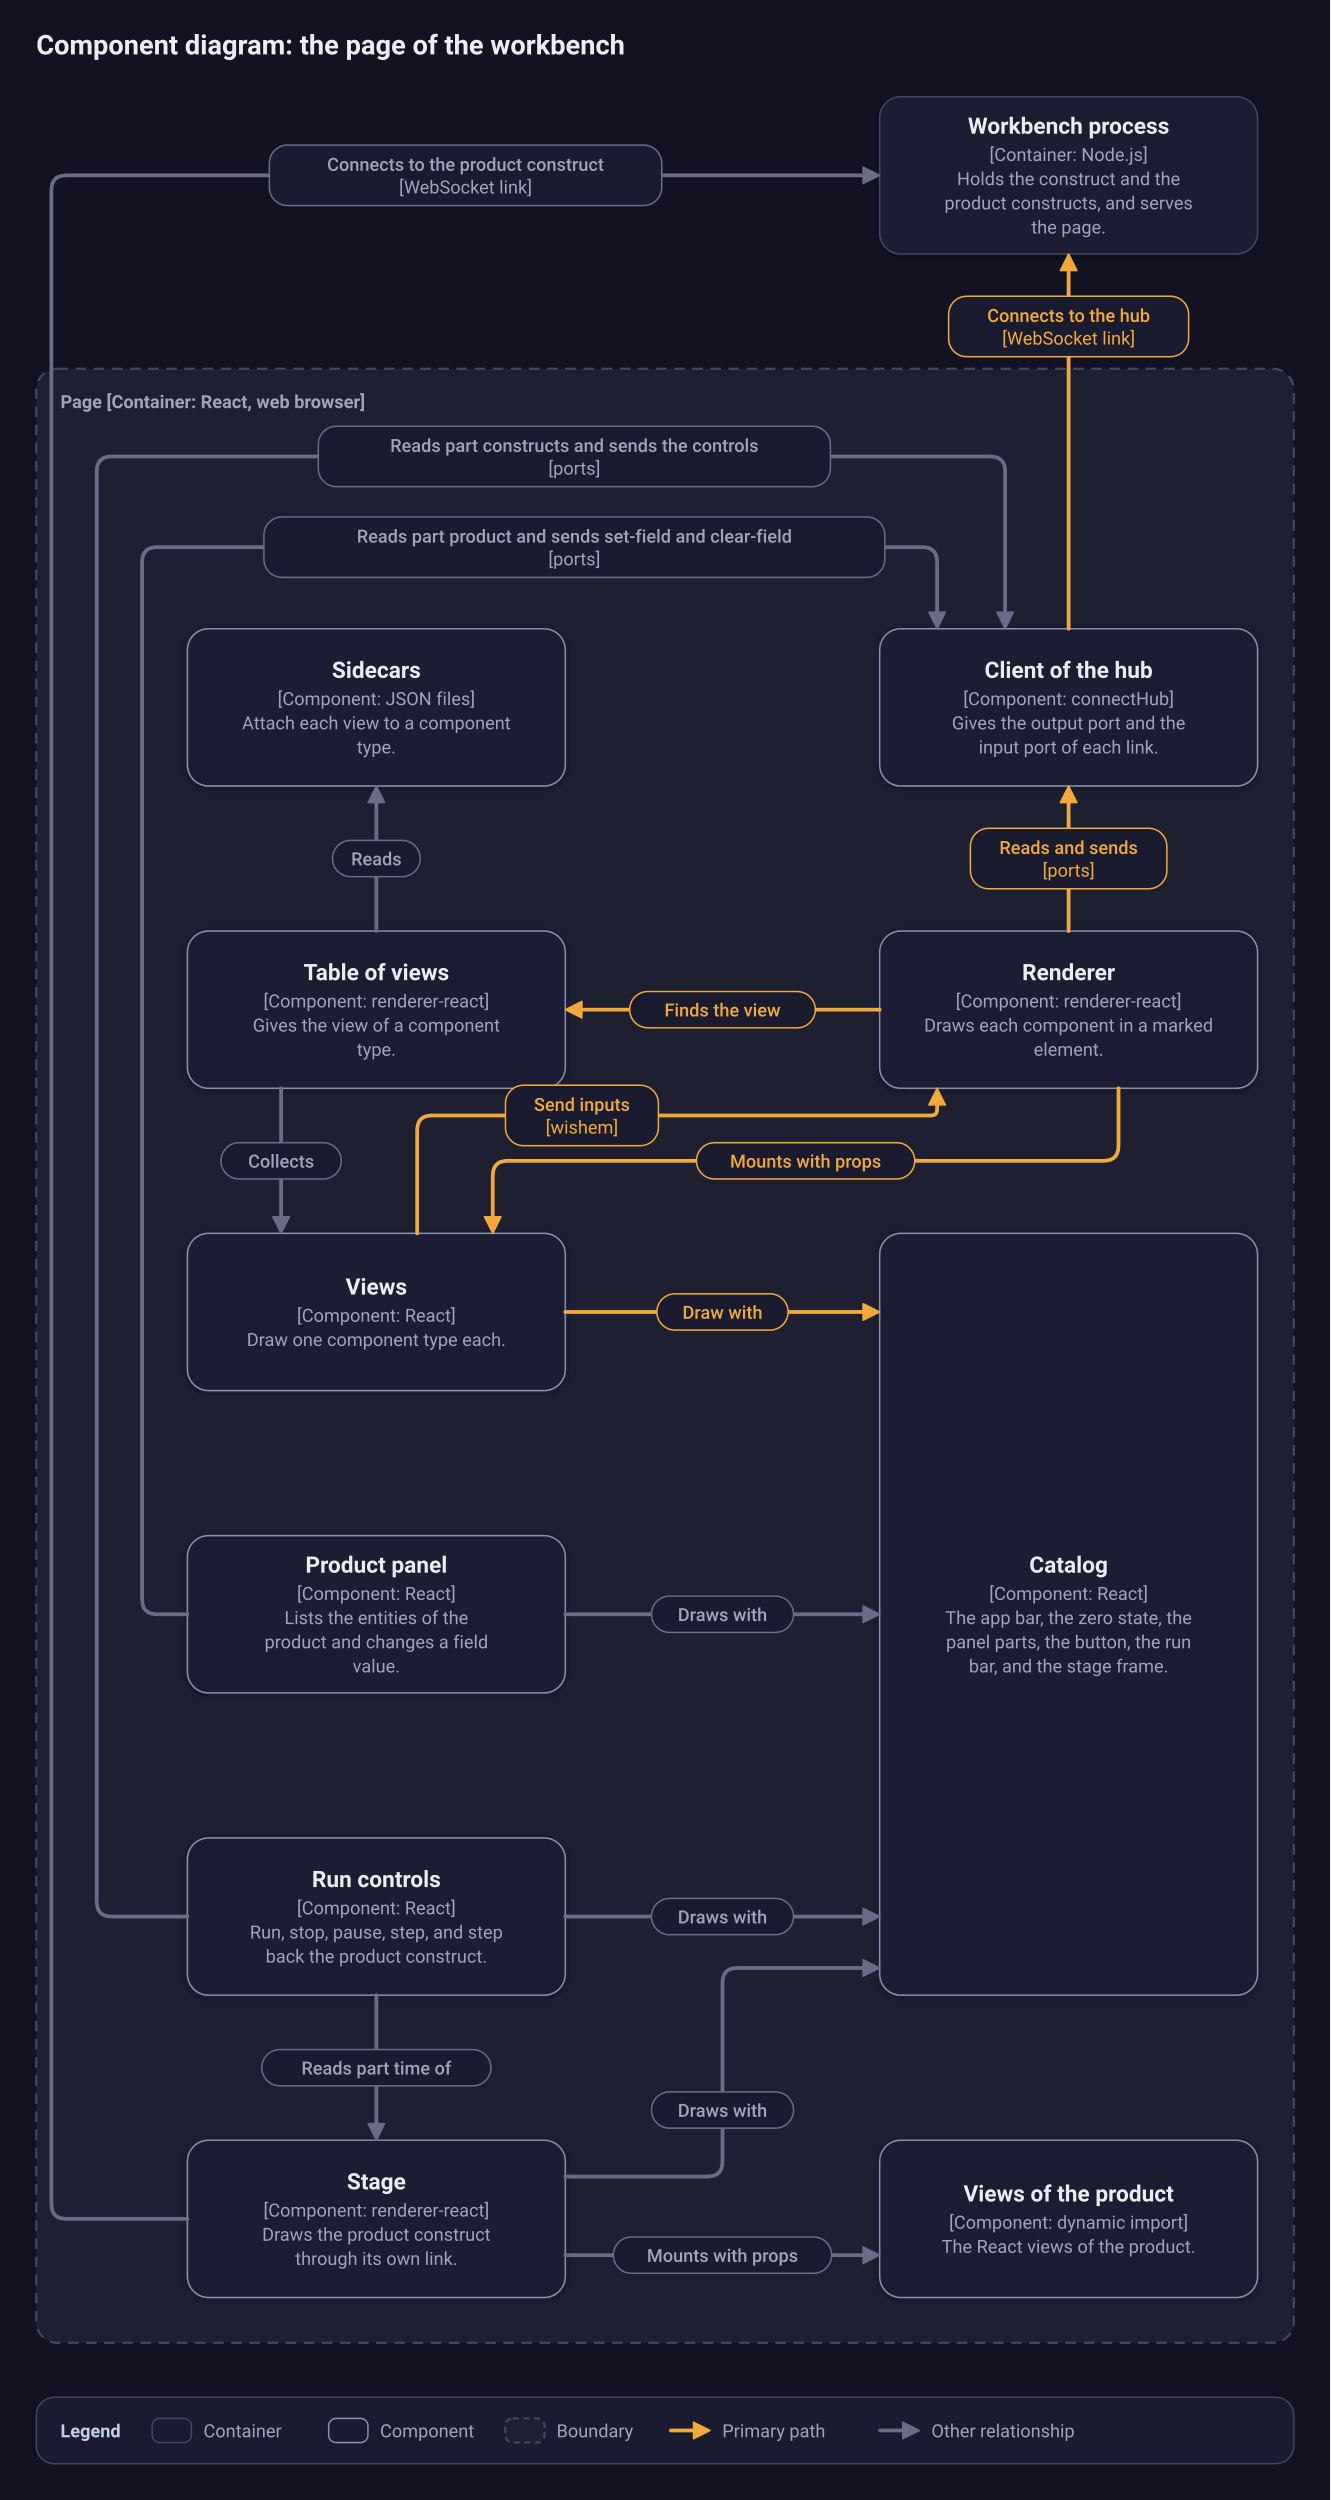
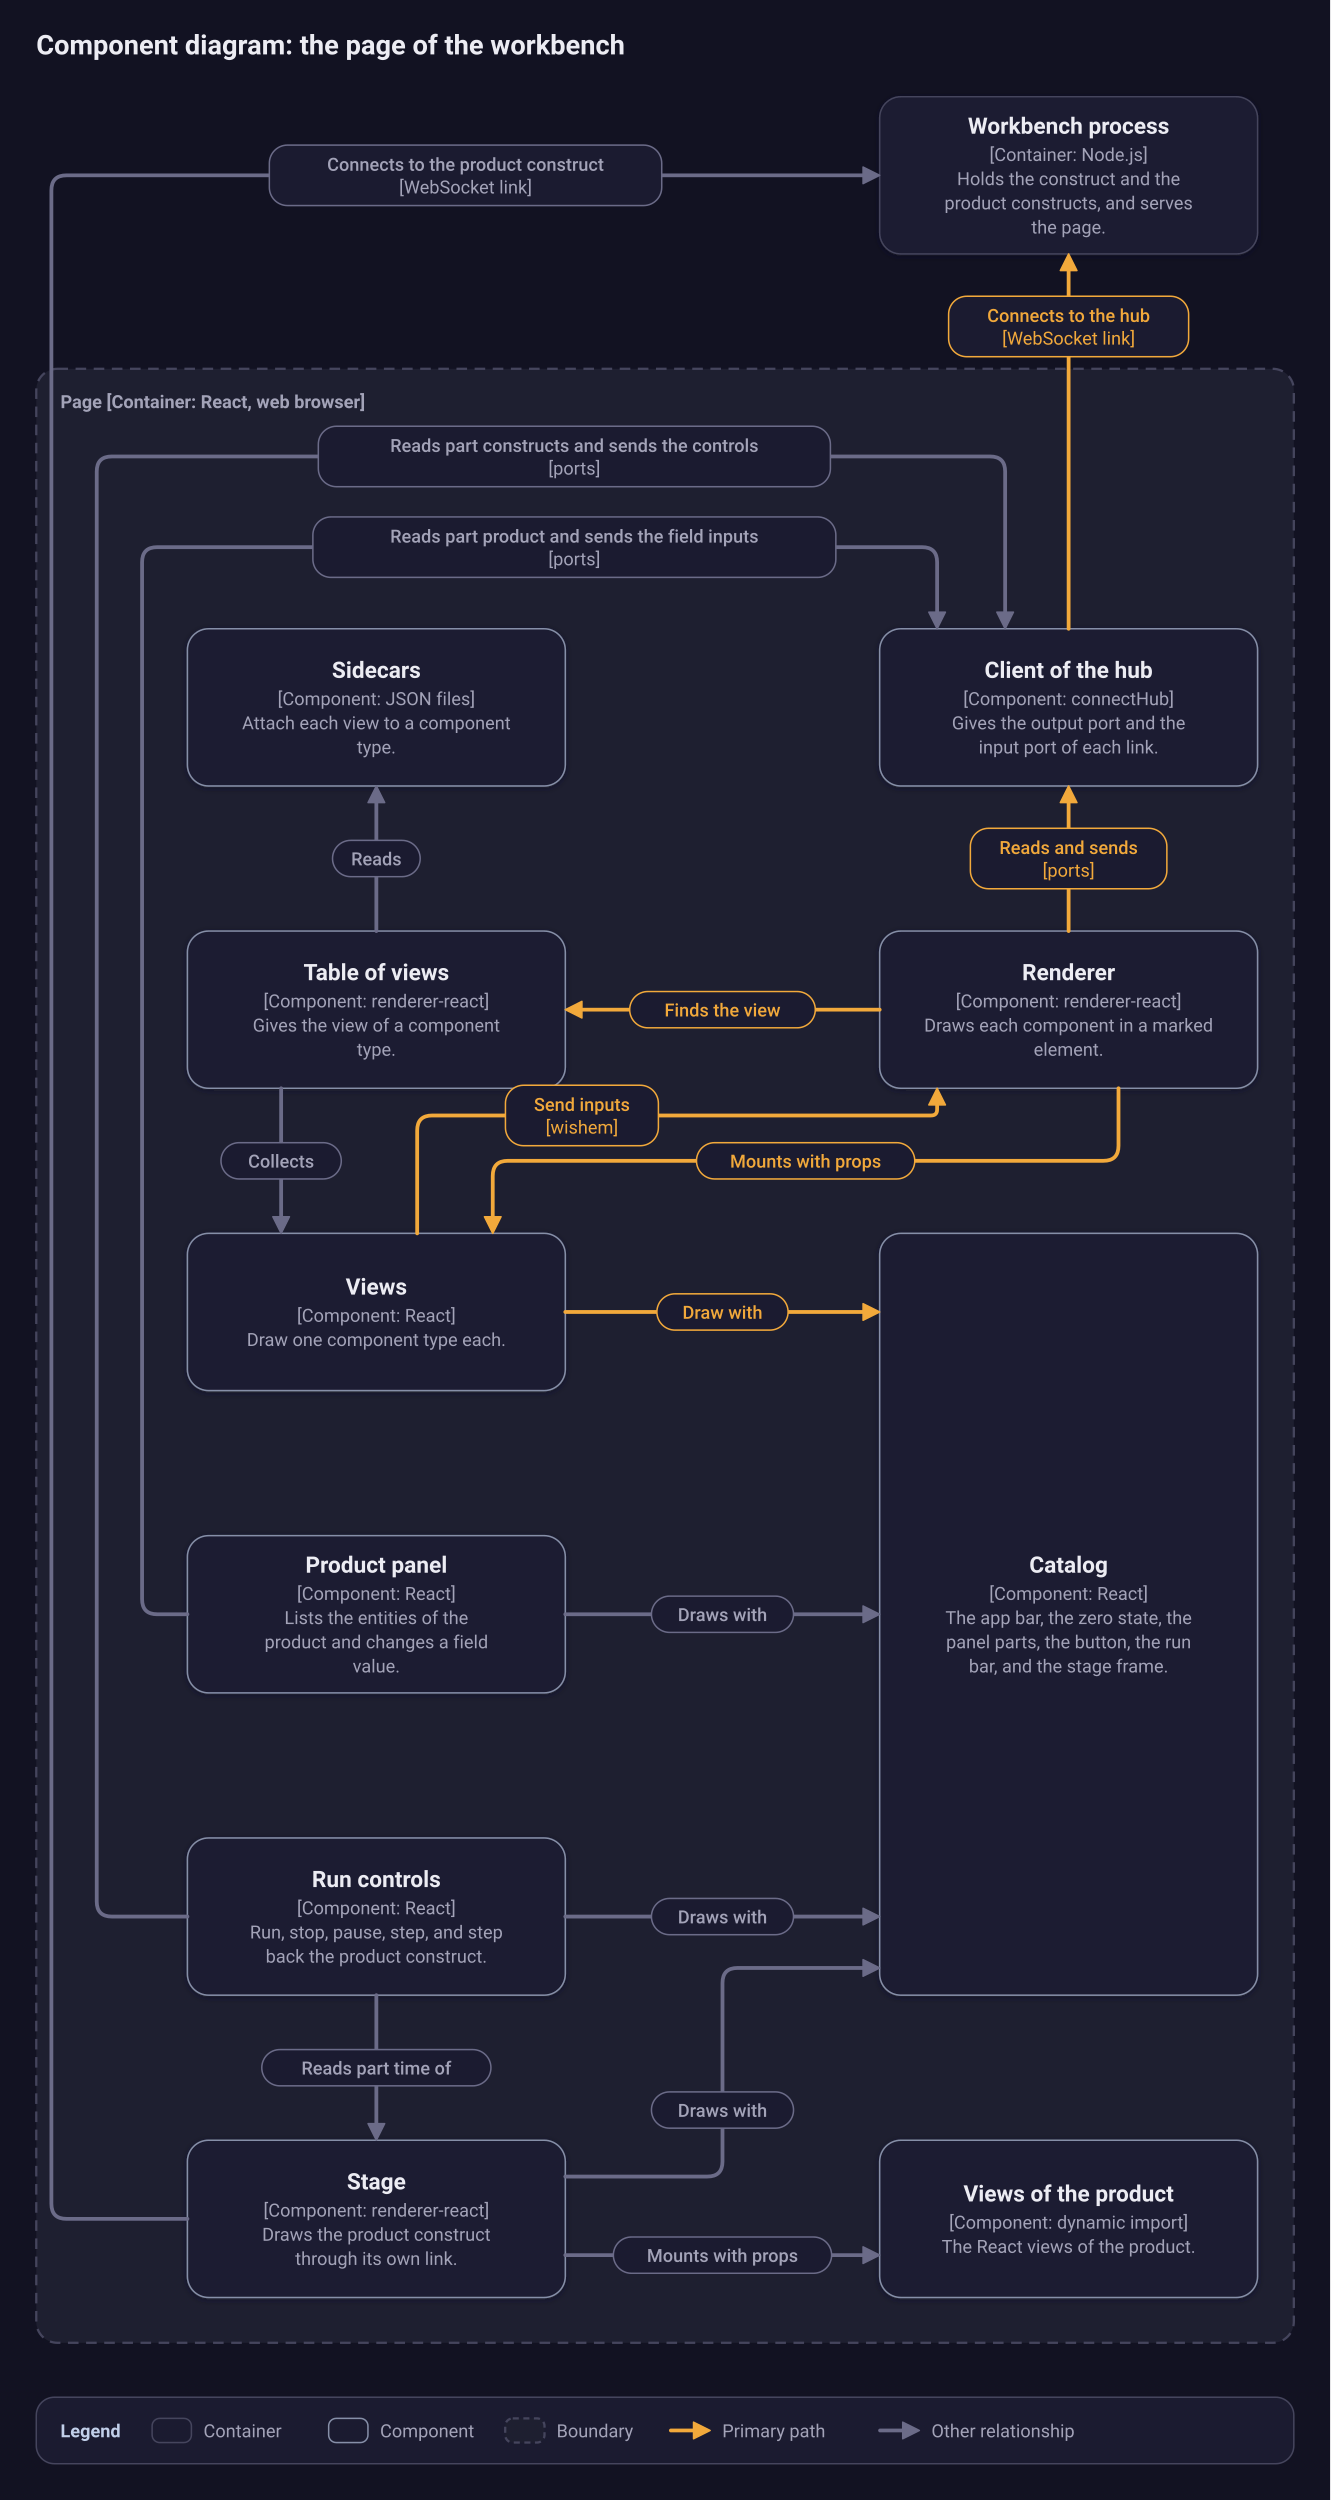
<svg xmlns="http://www.w3.org/2000/svg" viewBox="0 0 880 1654" width="880" height="1654" role="img" aria-labelledby="title desc">
  <defs>
    <filter id="shadow" x="-10%" y="-10%" width="120%" height="130%">
      <feDropShadow dx="0" dy="1" stdDeviation="2" flood-color="#17172a" flood-opacity="0.5" />
    </filter>
  </defs>
  <rect width="880" height="1654" fill="#121222" />
  <text x="24" y="36" font-family="system-ui, -apple-system, 'Segoe UI', Roboto, 'Helvetica Neue', Arial, sans-serif" font-weight="600" font-size="18" fill="#ececf3" text-anchor="start">Component diagram: the page of the workbench</text>
  <rect x="24" y="244" width="832" height="1306" rx="14" fill="#1e1f30" stroke="#45455d" stroke-width="1.5" stroke-dasharray="7 5" />
  <text x="40" y="270" font-family="system-ui, -apple-system, 'Segoe UI', Roboto, 'Helvetica Neue', Arial, sans-serif" font-weight="600" font-size="12" fill="#a3a3b8" text-anchor="start">Page [Container: React, web browser]</text>
  <rect x="582" y="64" width="250" height="104" rx="14" fill="#1b1b30" stroke="#45455d" filter="url(#shadow)" />
  <text x="707" y="88.5" font-family="system-ui, -apple-system, 'Segoe UI', Roboto, 'Helvetica Neue', Arial, sans-serif" font-weight="600" font-size="15" fill="#ececf3" text-anchor="middle">Workbench process</text>
  <text x="707" y="106.5" font-family="system-ui, -apple-system, 'Segoe UI', Roboto, 'Helvetica Neue', Arial, sans-serif" font-weight="400" font-size="12" fill="#a3a3b8" text-anchor="middle">[Container: Node.js]</text>
  <text x="707" y="122.5" font-family="system-ui, -apple-system, 'Segoe UI', Roboto, 'Helvetica Neue', Arial, sans-serif" font-weight="400" font-size="12" fill="#a3a3b8" text-anchor="middle">Holds the construct and the</text>
  <text x="707" y="138.5" font-family="system-ui, -apple-system, 'Segoe UI', Roboto, 'Helvetica Neue', Arial, sans-serif" font-weight="400" font-size="12" fill="#a3a3b8" text-anchor="middle">product constructs, and serves</text>
  <text x="707" y="154.5" font-family="system-ui, -apple-system, 'Segoe UI', Roboto, 'Helvetica Neue', Arial, sans-serif" font-weight="400" font-size="12" fill="#a3a3b8" text-anchor="middle">the page.</text>
  <rect x="124" y="416" width="250" height="104" rx="14" fill="#1b1b30" stroke="#868fa8" filter="url(#shadow)" />
  <text x="249" y="448.5" font-family="system-ui, -apple-system, 'Segoe UI', Roboto, 'Helvetica Neue', Arial, sans-serif" font-weight="600" font-size="15" fill="#ececf3" text-anchor="middle">Sidecars</text>
  <text x="249" y="466.5" font-family="system-ui, -apple-system, 'Segoe UI', Roboto, 'Helvetica Neue', Arial, sans-serif" font-weight="400" font-size="12" fill="#a3a3b8" text-anchor="middle">[Component: JSON files]</text>
  <text x="249" y="482.5" font-family="system-ui, -apple-system, 'Segoe UI', Roboto, 'Helvetica Neue', Arial, sans-serif" font-weight="400" font-size="12" fill="#a3a3b8" text-anchor="middle">Attach each view to a component</text>
  <text x="249" y="498.5" font-family="system-ui, -apple-system, 'Segoe UI', Roboto, 'Helvetica Neue', Arial, sans-serif" font-weight="400" font-size="12" fill="#a3a3b8" text-anchor="middle">type.</text>
  <rect x="582" y="416" width="250" height="104" rx="14" fill="#1b1b30" stroke="#868fa8" filter="url(#shadow)" />
  <text x="707" y="448.5" font-family="system-ui, -apple-system, 'Segoe UI', Roboto, 'Helvetica Neue', Arial, sans-serif" font-weight="600" font-size="15" fill="#ececf3" text-anchor="middle">Client of the hub</text>
  <text x="707" y="466.5" font-family="system-ui, -apple-system, 'Segoe UI', Roboto, 'Helvetica Neue', Arial, sans-serif" font-weight="400" font-size="12" fill="#a3a3b8" text-anchor="middle">[Component: connectHub]</text>
  <text x="707" y="482.5" font-family="system-ui, -apple-system, 'Segoe UI', Roboto, 'Helvetica Neue', Arial, sans-serif" font-weight="400" font-size="12" fill="#a3a3b8" text-anchor="middle">Gives the output port and the</text>
  <text x="707" y="498.5" font-family="system-ui, -apple-system, 'Segoe UI', Roboto, 'Helvetica Neue', Arial, sans-serif" font-weight="400" font-size="12" fill="#a3a3b8" text-anchor="middle">input port of each link.</text>
  <rect x="124" y="616" width="250" height="104" rx="14" fill="#1b1b30" stroke="#868fa8" filter="url(#shadow)" />
  <text x="249" y="648.5" font-family="system-ui, -apple-system, 'Segoe UI', Roboto, 'Helvetica Neue', Arial, sans-serif" font-weight="600" font-size="15" fill="#ececf3" text-anchor="middle">Table of views</text>
  <text x="249" y="666.5" font-family="system-ui, -apple-system, 'Segoe UI', Roboto, 'Helvetica Neue', Arial, sans-serif" font-weight="400" font-size="12" fill="#a3a3b8" text-anchor="middle">[Component: renderer-react]</text>
  <text x="249" y="682.5" font-family="system-ui, -apple-system, 'Segoe UI', Roboto, 'Helvetica Neue', Arial, sans-serif" font-weight="400" font-size="12" fill="#a3a3b8" text-anchor="middle">Gives the view of a component</text>
  <text x="249" y="698.5" font-family="system-ui, -apple-system, 'Segoe UI', Roboto, 'Helvetica Neue', Arial, sans-serif" font-weight="400" font-size="12" fill="#a3a3b8" text-anchor="middle">type.</text>
  <rect x="582" y="616" width="250" height="104" rx="14" fill="#1b1b30" stroke="#868fa8" filter="url(#shadow)" />
  <text x="707" y="648.5" font-family="system-ui, -apple-system, 'Segoe UI', Roboto, 'Helvetica Neue', Arial, sans-serif" font-weight="600" font-size="15" fill="#ececf3" text-anchor="middle">Renderer</text>
  <text x="707" y="666.5" font-family="system-ui, -apple-system, 'Segoe UI', Roboto, 'Helvetica Neue', Arial, sans-serif" font-weight="400" font-size="12" fill="#a3a3b8" text-anchor="middle">[Component: renderer-react]</text>
  <text x="707" y="682.5" font-family="system-ui, -apple-system, 'Segoe UI', Roboto, 'Helvetica Neue', Arial, sans-serif" font-weight="400" font-size="12" fill="#a3a3b8" text-anchor="middle">Draws each component in a marked</text>
  <text x="707" y="698.5" font-family="system-ui, -apple-system, 'Segoe UI', Roboto, 'Helvetica Neue', Arial, sans-serif" font-weight="400" font-size="12" fill="#a3a3b8" text-anchor="middle">element.</text>
  <rect x="124" y="816" width="250" height="104" rx="14" fill="#1b1b30" stroke="#868fa8" filter="url(#shadow)" />
  <text x="249" y="856.5" font-family="system-ui, -apple-system, 'Segoe UI', Roboto, 'Helvetica Neue', Arial, sans-serif" font-weight="600" font-size="15" fill="#ececf3" text-anchor="middle">Views</text>
  <text x="249" y="874.5" font-family="system-ui, -apple-system, 'Segoe UI', Roboto, 'Helvetica Neue', Arial, sans-serif" font-weight="400" font-size="12" fill="#a3a3b8" text-anchor="middle">[Component: React]</text>
  <text x="249" y="890.5" font-family="system-ui, -apple-system, 'Segoe UI', Roboto, 'Helvetica Neue', Arial, sans-serif" font-weight="400" font-size="12" fill="#a3a3b8" text-anchor="middle">Draw one component type each.</text>
  <rect x="582" y="816" width="250" height="504" rx="14" fill="#1b1b30" stroke="#868fa8" filter="url(#shadow)" />
  <text x="707" y="1040.5" font-family="system-ui, -apple-system, 'Segoe UI', Roboto, 'Helvetica Neue', Arial, sans-serif" font-weight="600" font-size="15" fill="#ececf3" text-anchor="middle">Catalog</text>
  <text x="707" y="1058.5" font-family="system-ui, -apple-system, 'Segoe UI', Roboto, 'Helvetica Neue', Arial, sans-serif" font-weight="400" font-size="12" fill="#a3a3b8" text-anchor="middle">[Component: React]</text>
  <text x="707" y="1074.5" font-family="system-ui, -apple-system, 'Segoe UI', Roboto, 'Helvetica Neue', Arial, sans-serif" font-weight="400" font-size="12" fill="#a3a3b8" text-anchor="middle">The app bar, the zero state, the</text>
  <text x="707" y="1090.5" font-family="system-ui, -apple-system, 'Segoe UI', Roboto, 'Helvetica Neue', Arial, sans-serif" font-weight="400" font-size="12" fill="#a3a3b8" text-anchor="middle">panel parts, the button, the run</text>
  <text x="707" y="1106.5" font-family="system-ui, -apple-system, 'Segoe UI', Roboto, 'Helvetica Neue', Arial, sans-serif" font-weight="400" font-size="12" fill="#a3a3b8" text-anchor="middle">bar, and the stage frame.</text>
  <rect x="124" y="1016" width="250" height="104" rx="14" fill="#1b1b30" stroke="#868fa8" filter="url(#shadow)" />
  <text x="249" y="1040.5" font-family="system-ui, -apple-system, 'Segoe UI', Roboto, 'Helvetica Neue', Arial, sans-serif" font-weight="600" font-size="15" fill="#ececf3" text-anchor="middle">Product panel</text>
  <text x="249" y="1058.5" font-family="system-ui, -apple-system, 'Segoe UI', Roboto, 'Helvetica Neue', Arial, sans-serif" font-weight="400" font-size="12" fill="#a3a3b8" text-anchor="middle">[Component: React]</text>
  <text x="249" y="1074.5" font-family="system-ui, -apple-system, 'Segoe UI', Roboto, 'Helvetica Neue', Arial, sans-serif" font-weight="400" font-size="12" fill="#a3a3b8" text-anchor="middle">Lists the entities of the</text>
  <text x="249" y="1090.5" font-family="system-ui, -apple-system, 'Segoe UI', Roboto, 'Helvetica Neue', Arial, sans-serif" font-weight="400" font-size="12" fill="#a3a3b8" text-anchor="middle">product and changes a field</text>
  <text x="249" y="1106.5" font-family="system-ui, -apple-system, 'Segoe UI', Roboto, 'Helvetica Neue', Arial, sans-serif" font-weight="400" font-size="12" fill="#a3a3b8" text-anchor="middle">value.</text>
  <rect x="124" y="1216" width="250" height="104" rx="14" fill="#1b1b30" stroke="#868fa8" filter="url(#shadow)" />
  <text x="249" y="1248.5" font-family="system-ui, -apple-system, 'Segoe UI', Roboto, 'Helvetica Neue', Arial, sans-serif" font-weight="600" font-size="15" fill="#ececf3" text-anchor="middle">Run controls</text>
  <text x="249" y="1266.5" font-family="system-ui, -apple-system, 'Segoe UI', Roboto, 'Helvetica Neue', Arial, sans-serif" font-weight="400" font-size="12" fill="#a3a3b8" text-anchor="middle">[Component: React]</text>
  <text x="249" y="1282.5" font-family="system-ui, -apple-system, 'Segoe UI', Roboto, 'Helvetica Neue', Arial, sans-serif" font-weight="400" font-size="12" fill="#a3a3b8" text-anchor="middle">Run, stop, pause, step, and step</text>
  <text x="249" y="1298.5" font-family="system-ui, -apple-system, 'Segoe UI', Roboto, 'Helvetica Neue', Arial, sans-serif" font-weight="400" font-size="12" fill="#a3a3b8" text-anchor="middle">back the product construct.</text>
  <rect x="124" y="1416" width="250" height="104" rx="14" fill="#1b1b30" stroke="#868fa8" filter="url(#shadow)" />
  <text x="249" y="1448.5" font-family="system-ui, -apple-system, 'Segoe UI', Roboto, 'Helvetica Neue', Arial, sans-serif" font-weight="600" font-size="15" fill="#ececf3" text-anchor="middle">Stage</text>
  <text x="249" y="1466.5" font-family="system-ui, -apple-system, 'Segoe UI', Roboto, 'Helvetica Neue', Arial, sans-serif" font-weight="400" font-size="12" fill="#a3a3b8" text-anchor="middle">[Component: renderer-react]</text>
  <text x="249" y="1482.5" font-family="system-ui, -apple-system, 'Segoe UI', Roboto, 'Helvetica Neue', Arial, sans-serif" font-weight="400" font-size="12" fill="#a3a3b8" text-anchor="middle">Draws the product construct</text>
  <text x="249" y="1498.5" font-family="system-ui, -apple-system, 'Segoe UI', Roboto, 'Helvetica Neue', Arial, sans-serif" font-weight="400" font-size="12" fill="#a3a3b8" text-anchor="middle">through its own link.</text>
  <rect x="582" y="1416" width="250" height="104" rx="14" fill="#1b1b30" stroke="#868fa8" filter="url(#shadow)" />
  <text x="707" y="1456.5" font-family="system-ui, -apple-system, 'Segoe UI', Roboto, 'Helvetica Neue', Arial, sans-serif" font-weight="600" font-size="15" fill="#ececf3" text-anchor="middle">Views of the product</text>
  <text x="707" y="1474.5" font-family="system-ui, -apple-system, 'Segoe UI', Roboto, 'Helvetica Neue', Arial, sans-serif" font-weight="400" font-size="12" fill="#a3a3b8" text-anchor="middle">[Component: dynamic import]</text>
  <text x="707" y="1490.5" font-family="system-ui, -apple-system, 'Segoe UI', Roboto, 'Helvetica Neue', Arial, sans-serif" font-weight="400" font-size="12" fill="#a3a3b8" text-anchor="middle">The React views of the product.</text>
  <path d="M707 416 L707 178" fill="none" stroke="#f2a93b" stroke-width="2.5" stroke-linecap="round" stroke-linejoin="round" />
  <polygon points="707,168 712.5,179 701.5,179" fill="#f2a93b" stroke="#f2a93b" stroke-width="1" stroke-linejoin="round" />
  <rect x="627.6" y="196" width="158.8" height="40" rx="12" fill="#1b1b30" stroke="#f2a93b" />
  <text x="707" y="213" font-family="system-ui, -apple-system, 'Segoe UI', Roboto, 'Helvetica Neue', Arial, sans-serif" font-weight="500" font-size="12" fill="#f2a93b" text-anchor="middle">Connects to the hub</text>
  <text x="707" y="228" font-family="system-ui, -apple-system, 'Segoe UI', Roboto, 'Helvetica Neue', Arial, sans-serif" font-weight="400" font-size="12" fill="#f2a93b" text-anchor="middle">[WebSocket link]</text>
  <path d="M707 616 L707 530" fill="none" stroke="#f2a93b" stroke-width="2.5" stroke-linecap="round" stroke-linejoin="round" />
  <polygon points="707,520 712.5,531 701.5,531" fill="#f2a93b" stroke="#f2a93b" stroke-width="1" stroke-linejoin="round" />
  <rect x="642" y="548" width="130" height="40" rx="12" fill="#1b1b30" stroke="#f2a93b" />
  <text x="707" y="565" font-family="system-ui, -apple-system, 'Segoe UI', Roboto, 'Helvetica Neue', Arial, sans-serif" font-weight="500" font-size="12" fill="#f2a93b" text-anchor="middle">Reads and sends</text>
  <text x="707" y="580" font-family="system-ui, -apple-system, 'Segoe UI', Roboto, 'Helvetica Neue', Arial, sans-serif" font-weight="400" font-size="12" fill="#f2a93b" text-anchor="middle">[ports]</text>
  <path d="M740 720 L740 758 Q740 768 730 768 L336 768 Q326 768 326 778 L326 806" fill="none" stroke="#f2a93b" stroke-width="2.5" stroke-linecap="round" stroke-linejoin="round" />
  <polygon points="326,816 320.5,805 331.5,805" fill="#f2a93b" stroke="#f2a93b" stroke-width="1" stroke-linejoin="round" />
  <rect x="460.8" y="756" width="144.4" height="24" rx="12" fill="#1b1b30" stroke="#f2a93b" />
  <text x="533" y="772.5" font-family="system-ui, -apple-system, 'Segoe UI', Roboto, 'Helvetica Neue', Arial, sans-serif" font-weight="500" font-size="12" fill="#f2a93b" text-anchor="middle">Mounts with props</text>
  <path d="M374 868 L572 868" fill="none" stroke="#f2a93b" stroke-width="2.5" stroke-linecap="round" stroke-linejoin="round" />
  <polygon points="582,868 571,873.5 571,862.5" fill="#f2a93b" stroke="#f2a93b" stroke-width="1" stroke-linejoin="round" />
  <rect x="434.6" y="856" width="86.8" height="24" rx="12" fill="#1b1b30" stroke="#f2a93b" />
  <text x="478" y="872.5" font-family="system-ui, -apple-system, 'Segoe UI', Roboto, 'Helvetica Neue', Arial, sans-serif" font-weight="500" font-size="12" fill="#f2a93b" text-anchor="middle">Draw with</text>
  <path d="M276 816 L276 748 Q276 738 286 738 L616 738 Q620 738 620 734 L620 730" fill="none" stroke="#f2a93b" stroke-width="2.5" stroke-linecap="round" stroke-linejoin="round" />
  <polygon points="620,720 625.5,731 614.5,731" fill="#f2a93b" stroke="#f2a93b" stroke-width="1" stroke-linejoin="round" />
  <rect x="334.4" y="718" width="101.2" height="40" rx="12" fill="#1b1b30" stroke="#f2a93b" />
  <text x="385" y="735" font-family="system-ui, -apple-system, 'Segoe UI', Roboto, 'Helvetica Neue', Arial, sans-serif" font-weight="500" font-size="12" fill="#f2a93b" text-anchor="middle">Send inputs</text>
  <text x="385" y="750" font-family="system-ui, -apple-system, 'Segoe UI', Roboto, 'Helvetica Neue', Arial, sans-serif" font-weight="400" font-size="12" fill="#f2a93b" text-anchor="middle">[wishem]</text>
  <path d="M124 1068 L104 1068 Q94 1068 94 1058 L94 372 Q94 362 104 362 L610 362 Q620 362 620 372 L620 406" fill="none" stroke="#6b6b88" stroke-width="2.5" stroke-linecap="round" stroke-linejoin="round" />
  <polygon points="620,416 614.5,405 625.5,405" fill="#6b6b88" stroke="#6b6b88" stroke-width="1" stroke-linejoin="round" />
-   <rect x="174.6" y="342" width="410.8" height="40" rx="12" fill="#1b1b30" stroke="#6b6b88" />
-   <text x="380" y="359" font-family="system-ui, -apple-system, 'Segoe UI', Roboto, 'Helvetica Neue', Arial, sans-serif" font-weight="500" font-size="12" fill="#a3a3b8" text-anchor="middle">Reads part product and sends set-field and clear-field</text>
+   <rect x="207" y="342" width="346" height="40" rx="12" fill="#1b1b30" stroke="#6b6b88" />
+   <text x="380" y="359" font-family="system-ui, -apple-system, 'Segoe UI', Roboto, 'Helvetica Neue', Arial, sans-serif" font-weight="500" font-size="12" fill="#a3a3b8" text-anchor="middle">Reads part product and sends the field inputs</text>
  <text x="380" y="374" font-family="system-ui, -apple-system, 'Segoe UI', Roboto, 'Helvetica Neue', Arial, sans-serif" font-weight="400" font-size="12" fill="#a3a3b8" text-anchor="middle">[ports]</text>
  <path d="M374 1068 L572 1068" fill="none" stroke="#6b6b88" stroke-width="2.5" stroke-linecap="round" stroke-linejoin="round" />
  <polygon points="582,1068 571,1073.5 571,1062.5" fill="#6b6b88" stroke="#6b6b88" stroke-width="1" stroke-linejoin="round" />
  <rect x="431" y="1056" width="94" height="24" rx="12" fill="#1b1b30" stroke="#6b6b88" />
  <text x="478" y="1072.5" font-family="system-ui, -apple-system, 'Segoe UI', Roboto, 'Helvetica Neue', Arial, sans-serif" font-weight="500" font-size="12" fill="#a3a3b8" text-anchor="middle">Draws with</text>
  <path d="M124 1268 L74 1268 Q64 1268 64 1258 L64 312 Q64 302 74 302 L655 302 Q665 302 665 312 L665 406" fill="none" stroke="#6b6b88" stroke-width="2.5" stroke-linecap="round" stroke-linejoin="round" />
  <polygon points="665,416 659.5,405 670.5,405" fill="#6b6b88" stroke="#6b6b88" stroke-width="1" stroke-linejoin="round" />
  <rect x="210.6" y="282" width="338.8" height="40" rx="12" fill="#1b1b30" stroke="#6b6b88" />
  <text x="380" y="299" font-family="system-ui, -apple-system, 'Segoe UI', Roboto, 'Helvetica Neue', Arial, sans-serif" font-weight="500" font-size="12" fill="#a3a3b8" text-anchor="middle">Reads part constructs and sends the controls</text>
  <text x="380" y="314" font-family="system-ui, -apple-system, 'Segoe UI', Roboto, 'Helvetica Neue', Arial, sans-serif" font-weight="400" font-size="12" fill="#a3a3b8" text-anchor="middle">[ports]</text>
  <path d="M374 1268 L572 1268" fill="none" stroke="#6b6b88" stroke-width="2.5" stroke-linecap="round" stroke-linejoin="round" />
  <polygon points="582,1268 571,1273.5 571,1262.5" fill="#6b6b88" stroke="#6b6b88" stroke-width="1" stroke-linejoin="round" />
  <rect x="431" y="1256" width="94" height="24" rx="12" fill="#1b1b30" stroke="#6b6b88" />
  <text x="478" y="1272.5" font-family="system-ui, -apple-system, 'Segoe UI', Roboto, 'Helvetica Neue', Arial, sans-serif" font-weight="500" font-size="12" fill="#a3a3b8" text-anchor="middle">Draws with</text>
  <path d="M249 1320 L249 1406" fill="none" stroke="#6b6b88" stroke-width="2.5" stroke-linecap="round" stroke-linejoin="round" />
  <polygon points="249,1416 243.5,1405 254.5,1405" fill="#6b6b88" stroke="#6b6b88" stroke-width="1" stroke-linejoin="round" />
  <rect x="173.2" y="1356" width="151.6" height="24" rx="12" fill="#1b1b30" stroke="#6b6b88" />
  <text x="249" y="1372.5" font-family="system-ui, -apple-system, 'Segoe UI', Roboto, 'Helvetica Neue', Arial, sans-serif" font-weight="500" font-size="12" fill="#a3a3b8" text-anchor="middle">Reads part time of</text>
  <path d="M124 1468 L44 1468 Q34 1468 34 1458 L34 126 Q34 116 44 116 L572 116" fill="none" stroke="#6b6b88" stroke-width="2.5" stroke-linecap="round" stroke-linejoin="round" />
  <polygon points="582,116 571,121.5 571,110.5" fill="#6b6b88" stroke="#6b6b88" stroke-width="1" stroke-linejoin="round" />
  <rect x="178.2" y="96" width="259.6" height="40" rx="12" fill="#1b1b30" stroke="#6b6b88" />
  <text x="308" y="113" font-family="system-ui, -apple-system, 'Segoe UI', Roboto, 'Helvetica Neue', Arial, sans-serif" font-weight="500" font-size="12" fill="#a3a3b8" text-anchor="middle">Connects to the product construct</text>
  <text x="308" y="128" font-family="system-ui, -apple-system, 'Segoe UI', Roboto, 'Helvetica Neue', Arial, sans-serif" font-weight="400" font-size="12" fill="#a3a3b8" text-anchor="middle">[WebSocket link]</text>
  <path d="M374 1440 L468 1440 Q478 1440 478 1430 L478 1312 Q478 1302 488 1302 L572 1302" fill="none" stroke="#6b6b88" stroke-width="2.5" stroke-linecap="round" stroke-linejoin="round" />
  <polygon points="582,1302 571,1307.5 571,1296.5" fill="#6b6b88" stroke="#6b6b88" stroke-width="1" stroke-linejoin="round" />
  <rect x="431" y="1384" width="94" height="24" rx="12" fill="#1b1b30" stroke="#6b6b88" />
  <text x="478" y="1400.5" font-family="system-ui, -apple-system, 'Segoe UI', Roboto, 'Helvetica Neue', Arial, sans-serif" font-weight="500" font-size="12" fill="#a3a3b8" text-anchor="middle">Draws with</text>
  <path d="M374 1492 L572 1492" fill="none" stroke="#6b6b88" stroke-width="2.5" stroke-linecap="round" stroke-linejoin="round" />
  <polygon points="582,1492 571,1497.5 571,1486.5" fill="#6b6b88" stroke="#6b6b88" stroke-width="1" stroke-linejoin="round" />
  <rect x="405.8" y="1480" width="144.4" height="24" rx="12" fill="#1b1b30" stroke="#6b6b88" />
  <text x="478" y="1496.5" font-family="system-ui, -apple-system, 'Segoe UI', Roboto, 'Helvetica Neue', Arial, sans-serif" font-weight="500" font-size="12" fill="#a3a3b8" text-anchor="middle">Mounts with props</text>
  <path d="M582 668 L384 668" fill="none" stroke="#f2a93b" stroke-width="2.5" stroke-linecap="round" stroke-linejoin="round" />
  <polygon points="374,668 385,662.5 385,673.5" fill="#f2a93b" stroke="#f2a93b" stroke-width="1" stroke-linejoin="round" />
  <rect x="416.6" y="656" width="122.8" height="24" rx="12" fill="#1b1b30" stroke="#f2a93b" />
  <text x="478" y="672.5" font-family="system-ui, -apple-system, 'Segoe UI', Roboto, 'Helvetica Neue', Arial, sans-serif" font-weight="500" font-size="12" fill="#f2a93b" text-anchor="middle">Finds the view</text>
  <path d="M249 616 L249 530" fill="none" stroke="#6b6b88" stroke-width="2.5" stroke-linecap="round" stroke-linejoin="round" />
  <polygon points="249,520 254.5,531 243.5,531" fill="#6b6b88" stroke="#6b6b88" stroke-width="1" stroke-linejoin="round" />
  <rect x="220" y="556" width="58" height="24" rx="12" fill="#1b1b30" stroke="#6b6b88" />
  <text x="249" y="572.5" font-family="system-ui, -apple-system, 'Segoe UI', Roboto, 'Helvetica Neue', Arial, sans-serif" font-weight="500" font-size="12" fill="#a3a3b8" text-anchor="middle">Reads</text>
  <path d="M186 720 L186 806" fill="none" stroke="#6b6b88" stroke-width="2.5" stroke-linecap="round" stroke-linejoin="round" />
  <polygon points="186,816 180.5,805 191.5,805" fill="#6b6b88" stroke="#6b6b88" stroke-width="1" stroke-linejoin="round" />
  <rect x="146.2" y="756" width="79.6" height="24" rx="12" fill="#1b1b30" stroke="#6b6b88" />
  <text x="186" y="772.5" font-family="system-ui, -apple-system, 'Segoe UI', Roboto, 'Helvetica Neue', Arial, sans-serif" font-weight="500" font-size="12" fill="#a3a3b8" text-anchor="middle">Collects</text>
  <rect x="24" y="1586" width="832" height="44" rx="12" fill="#1b1b30" stroke="#45455d" />
  <text x="40" y="1612.5" font-family="system-ui, -apple-system, 'Segoe UI', Roboto, 'Helvetica Neue', Arial, sans-serif" font-weight="600" font-size="12" fill="#c2d0ea" text-anchor="start">Legend</text>
  <rect x="100.64" y="1600" width="26" height="16" rx="5" fill="#1b1b30" stroke="#45455d" />
  <text x="134.64" y="1612.5" font-family="system-ui, -apple-system, 'Segoe UI', Roboto, 'Helvetica Neue', Arial, sans-serif" font-weight="400" font-size="12" fill="#a3a3b8" text-anchor="start">Container</text>
  <rect x="217.44" y="1600" width="26" height="16" rx="5" fill="#1b1b30" stroke="#868fa8" />
  <text x="251.44" y="1612.5" font-family="system-ui, -apple-system, 'Segoe UI', Roboto, 'Helvetica Neue', Arial, sans-serif" font-weight="400" font-size="12" fill="#a3a3b8" text-anchor="start">Component</text>
  <rect x="334.24" y="1600" width="26" height="16" rx="5" fill="#1e1f30" stroke="#45455d" stroke-width="1.5" stroke-dasharray="4 3" />
  <text x="368.24" y="1612.5" font-family="system-ui, -apple-system, 'Segoe UI', Roboto, 'Helvetica Neue', Arial, sans-serif" font-weight="400" font-size="12" fill="#a3a3b8" text-anchor="start">Boundary</text>
  <path d="M443.84 1608 L459.84 1608" stroke="#f2a93b" stroke-width="2.5" stroke-linecap="round" />
  <polygon points="469.84,1608 458.84,1613.5 458.84,1602.5" fill="#f2a93b" stroke="#f2a93b" stroke-width="1" stroke-linejoin="round" />
  <text x="477.84" y="1612.5" font-family="system-ui, -apple-system, 'Segoe UI', Roboto, 'Helvetica Neue', Arial, sans-serif" font-weight="400" font-size="12" fill="#a3a3b8" text-anchor="start">Primary path</text>
  <path d="M582.24 1608 L598.24 1608" stroke="#6b6b88" stroke-width="2.5" stroke-linecap="round" />
  <polygon points="608.24,1608 597.24,1613.5 597.24,1602.5" fill="#6b6b88" stroke="#6b6b88" stroke-width="1" stroke-linejoin="round" />
  <text x="616.24" y="1612.5" font-family="system-ui, -apple-system, 'Segoe UI', Roboto, 'Helvetica Neue', Arial, sans-serif" font-weight="400" font-size="12" fill="#a3a3b8" text-anchor="start">Other relationship</text>
</svg>
